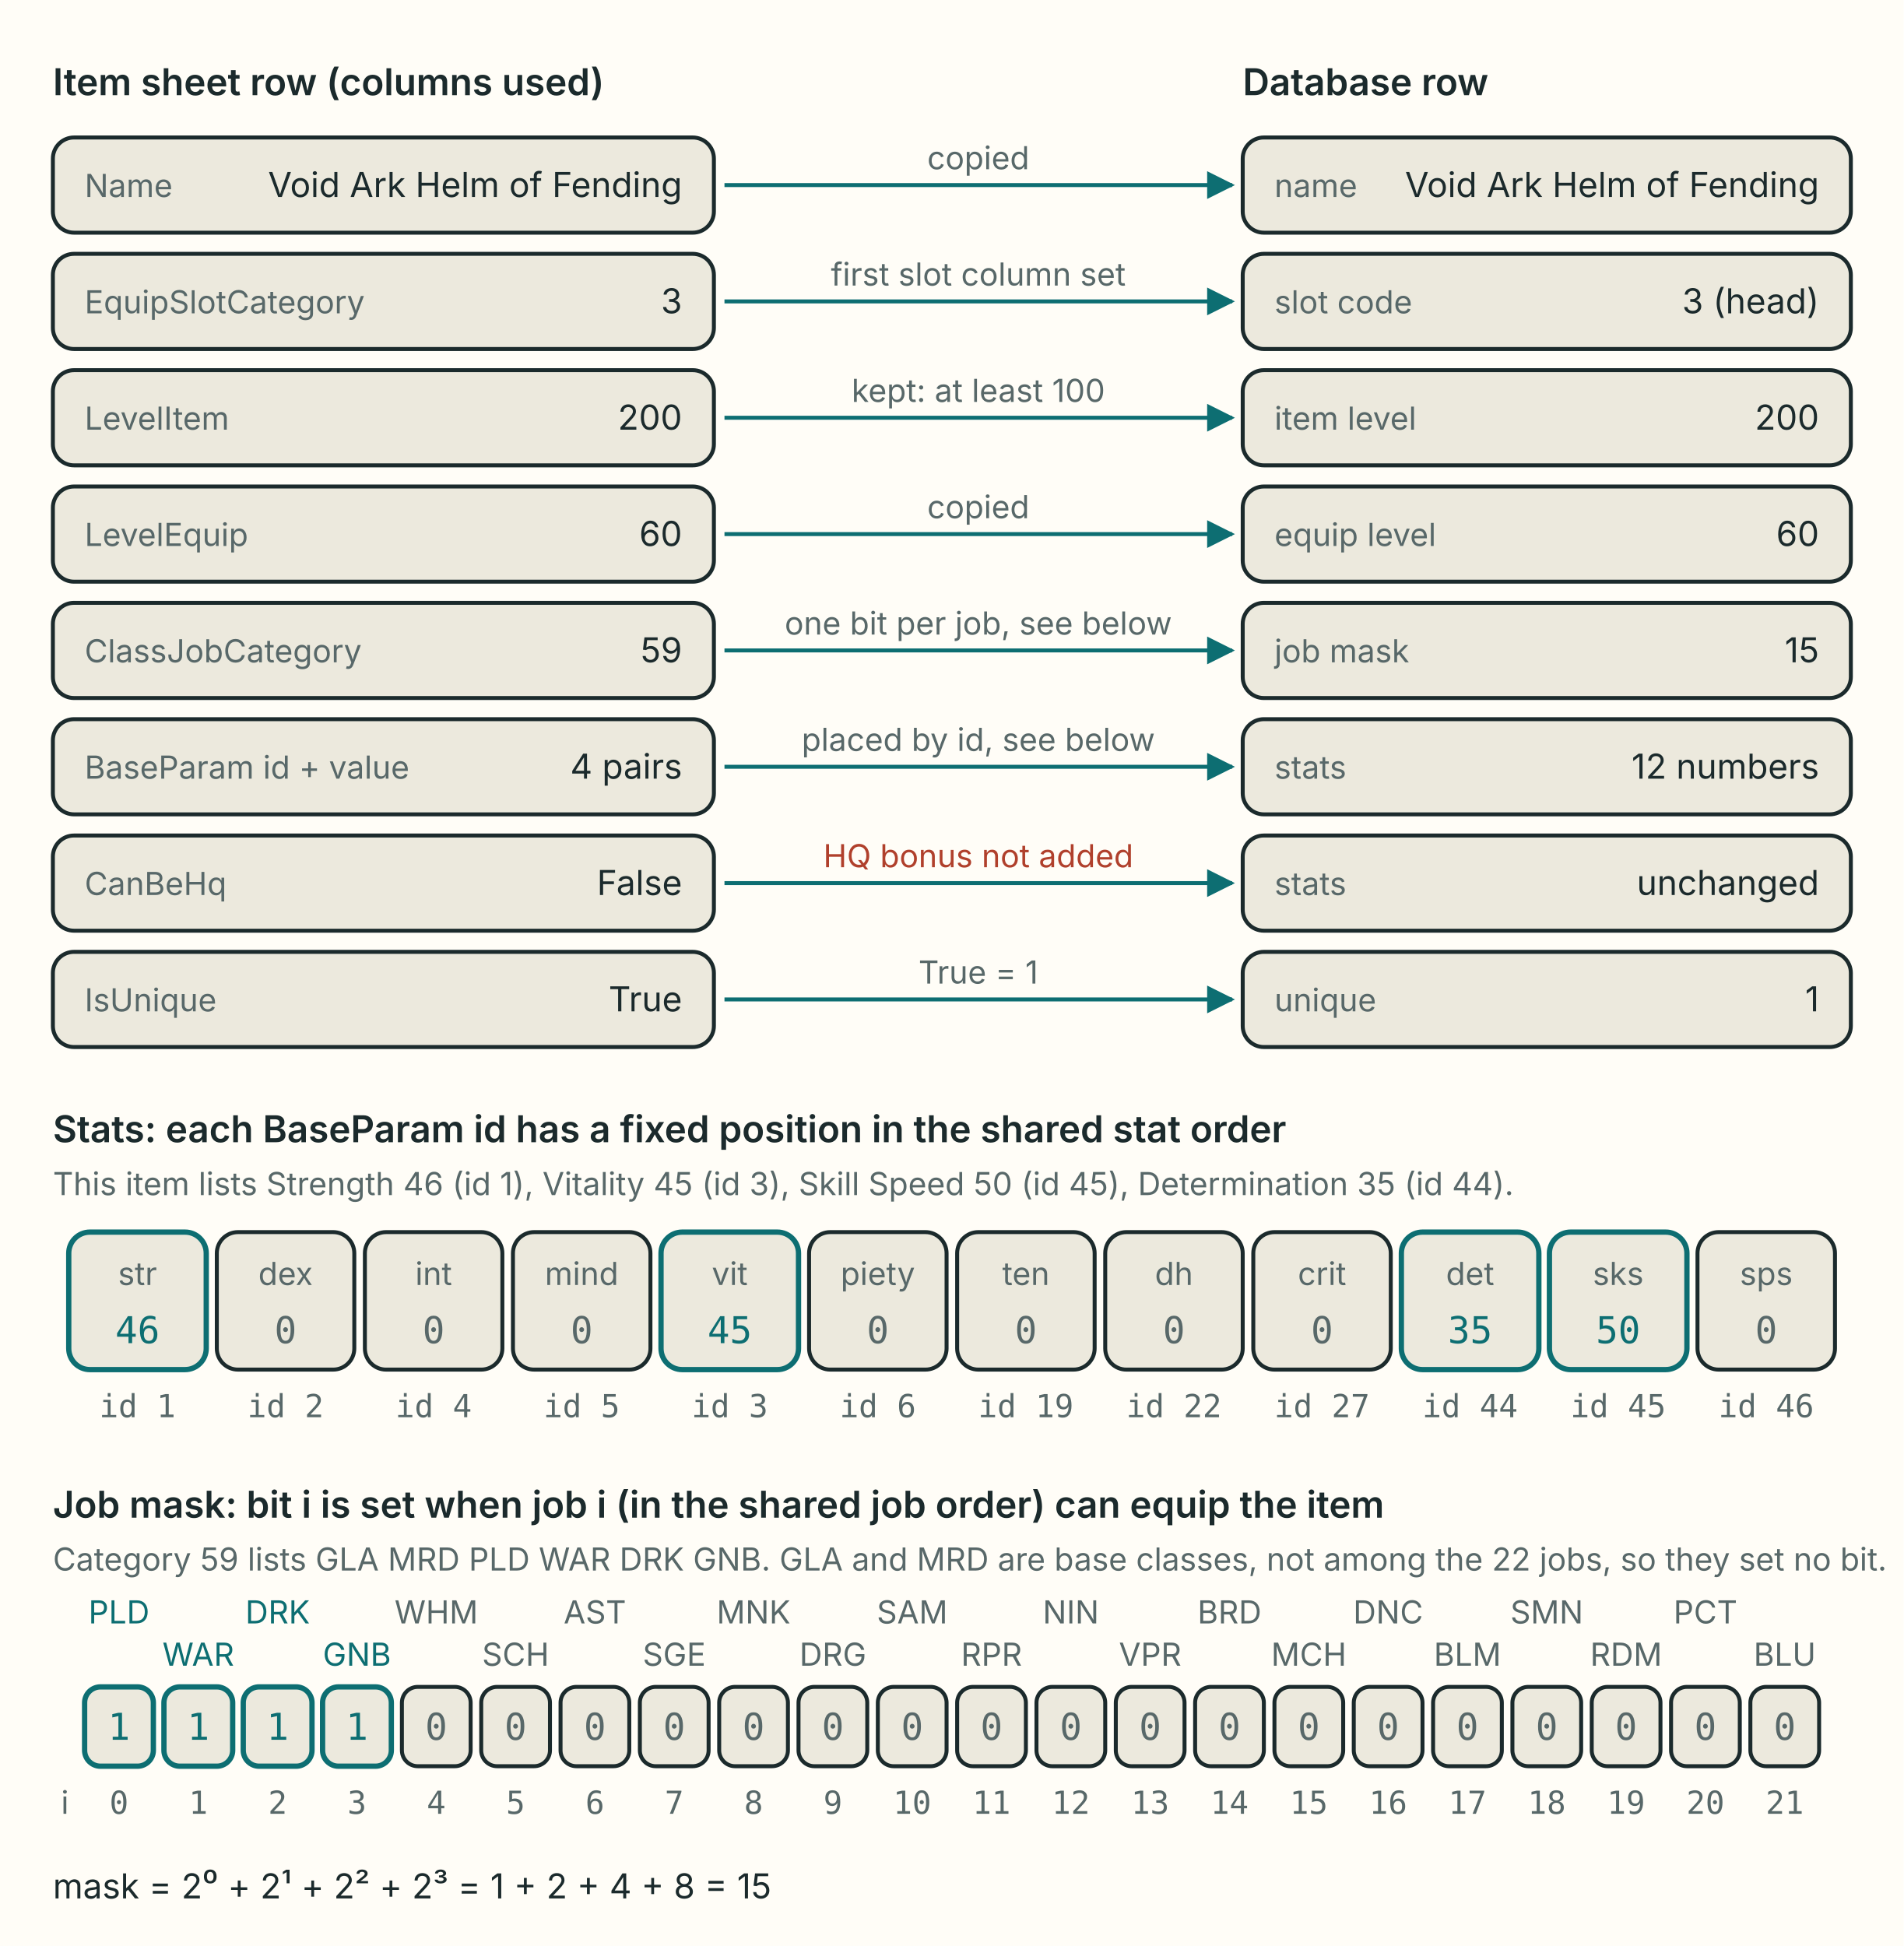
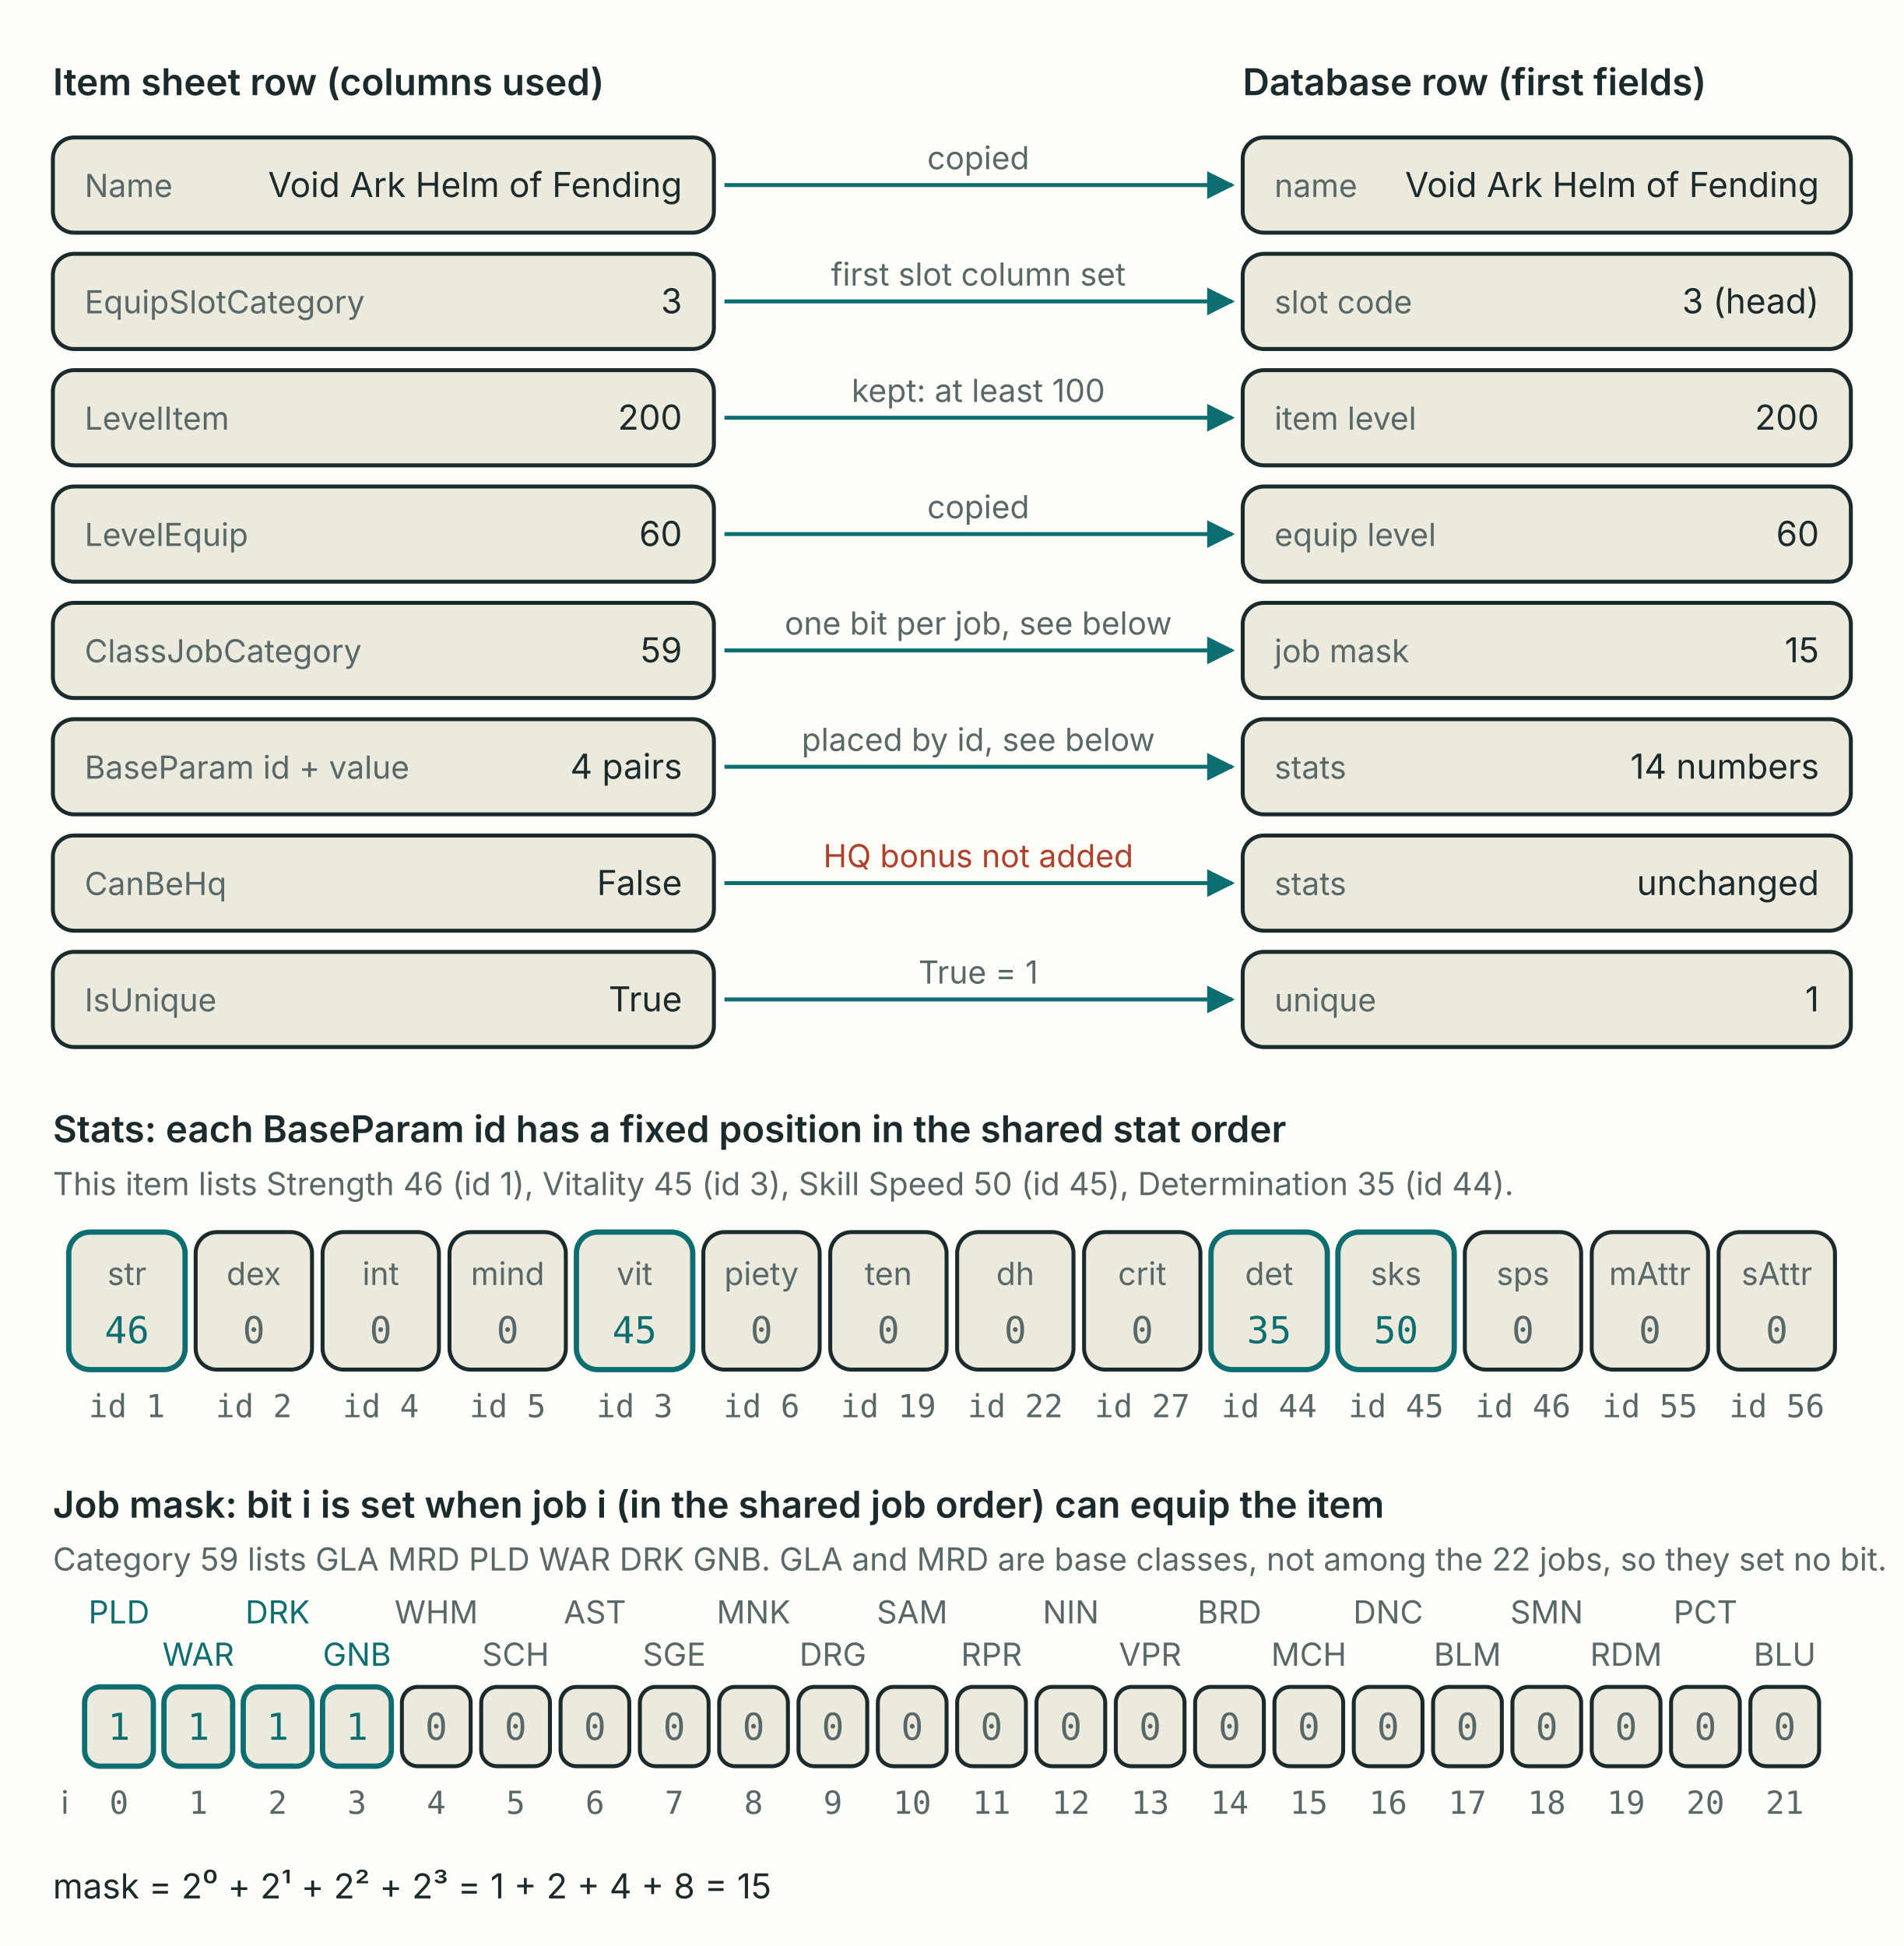
<svg xmlns="http://www.w3.org/2000/svg" viewBox="0 0 720 736" role="img" aria-labelledby="t d">
  <style>
    .bg { fill: #fffdf7; }
    .box { fill: #ece9dd; stroke: #1b2a2c; stroke-width: 1.5; }
    .on { fill: #ece9dd; stroke: #0d6e72; stroke-width: 2; }
    .fg { fill: #1b2a2c; }
    .muted { fill: #586869; }
    .accent { fill: #0d6e72; }
    .bad { fill: #b0402c; }
    .flow { fill: none; stroke: #0d6e72; stroke-width: 1.5; }
    .head { fill: #0d6e72; }
    text { font-family: system-ui, -apple-system, "Segoe UI", sans-serif; font-size: 13px; }
    .s { font-size: 12px; }
    .h { font-size: 14px; font-weight: 600; }
    .num { font-family: ui-monospace, Consolas, monospace; font-size: 14px; }
    .nums { font-family: ui-monospace, Consolas, monospace; font-size: 12px; }
    @media (prefers-color-scheme: dark) {
      .bg { fill: #142023; }
      .box { fill: #1b2b2e; stroke: #e5eeed; }
      .on { fill: #1b2b2e; stroke: #4cc2b6; }
      .fg { fill: #e5eeed; }
      .muted { fill: #92a5a5; }
      .accent { fill: #4cc2b6; }
      .bad { fill: #f08a74; }
      .flow { stroke: #4cc2b6; }
      .head { fill: #4cc2b6; }
    }
  </style>
  <defs>
    <marker id="arrow" viewBox="0 0 10 10" refX="9" refY="5" markerWidth="7" markerHeight="7" orient="auto-start-reverse">
      <path d="M0,0 L10,5 L0,10 z" class="head" />
    </marker>
  </defs>
  <rect class="bg" x="0" y="0" width="720" height="736" />
  <text class="fg h" x="20" y="36">Item sheet row (columns used)</text>
-   <text class="fg h" x="470" y="36">Database row</text>
+   <text class="fg h" x="470" y="36">Database row (first fields)</text>
  <rect class="box" x="20" y="52" width="250" height="36" rx="8" />
  <text class="muted s" x="32" y="74.5">Name</text>
  <text class="fg" x="258" y="74.5" text-anchor="end">Void Ark Helm of Fending</text>
  <line class="flow" x1="274" y1="70.0" x2="466" y2="70.0" marker-end="url(#arrow)" />
  <text class="muted s" x="370.0" y="64.0" text-anchor="middle">copied</text>
  <rect class="box" x="470" y="52" width="230" height="36" rx="8" />
  <text class="muted s" x="482" y="74.5">name</text>
  <text class="fg" x="688" y="74.5" text-anchor="end">Void Ark Helm of Fending</text>
  <rect class="box" x="20" y="96" width="250" height="36" rx="8" />
  <text class="muted s" x="32" y="118.5">EquipSlotCategory</text>
  <text class="fg" x="258" y="118.5" text-anchor="end">3</text>
  <line class="flow" x1="274" y1="114.0" x2="466" y2="114.0" marker-end="url(#arrow)" />
  <text class="muted s" x="370.0" y="108.0" text-anchor="middle">first slot column set</text>
  <rect class="box" x="470" y="96" width="230" height="36" rx="8" />
  <text class="muted s" x="482" y="118.5">slot code</text>
  <text class="fg" x="688" y="118.5" text-anchor="end">3 (head)</text>
  <rect class="box" x="20" y="140" width="250" height="36" rx="8" />
  <text class="muted s" x="32" y="162.5">LevelItem</text>
  <text class="fg" x="258" y="162.5" text-anchor="end">200</text>
  <line class="flow" x1="274" y1="158.0" x2="466" y2="158.0" marker-end="url(#arrow)" />
  <text class="muted s" x="370.0" y="152.0" text-anchor="middle">kept: at least 100</text>
  <rect class="box" x="470" y="140" width="230" height="36" rx="8" />
  <text class="muted s" x="482" y="162.5">item level</text>
  <text class="fg" x="688" y="162.5" text-anchor="end">200</text>
  <rect class="box" x="20" y="184" width="250" height="36" rx="8" />
  <text class="muted s" x="32" y="206.5">LevelEquip</text>
  <text class="fg" x="258" y="206.5" text-anchor="end">60</text>
  <line class="flow" x1="274" y1="202.0" x2="466" y2="202.0" marker-end="url(#arrow)" />
  <text class="muted s" x="370.0" y="196.0" text-anchor="middle">copied</text>
  <rect class="box" x="470" y="184" width="230" height="36" rx="8" />
  <text class="muted s" x="482" y="206.5">equip level</text>
  <text class="fg" x="688" y="206.5" text-anchor="end">60</text>
  <rect class="box" x="20" y="228" width="250" height="36" rx="8" />
  <text class="muted s" x="32" y="250.5">ClassJobCategory</text>
  <text class="fg" x="258" y="250.5" text-anchor="end">59</text>
  <line class="flow" x1="274" y1="246.0" x2="466" y2="246.0" marker-end="url(#arrow)" />
  <text class="muted s" x="370.0" y="240.0" text-anchor="middle">one bit per job, see below</text>
  <rect class="box" x="470" y="228" width="230" height="36" rx="8" />
  <text class="muted s" x="482" y="250.5">job mask</text>
  <text class="fg" x="688" y="250.5" text-anchor="end">15</text>
  <rect class="box" x="20" y="272" width="250" height="36" rx="8" />
  <text class="muted s" x="32" y="294.5">BaseParam id + value</text>
  <text class="fg" x="258" y="294.5" text-anchor="end">4 pairs</text>
  <line class="flow" x1="274" y1="290.0" x2="466" y2="290.0" marker-end="url(#arrow)" />
  <text class="muted s" x="370.0" y="284.0" text-anchor="middle">placed by id, see below</text>
  <rect class="box" x="470" y="272" width="230" height="36" rx="8" />
  <text class="muted s" x="482" y="294.5">stats</text>
-   <text class="fg" x="688" y="294.5" text-anchor="end">12 numbers</text>
+   <text class="fg" x="688" y="294.5" text-anchor="end">14 numbers</text>
  <rect class="box" x="20" y="316" width="250" height="36" rx="8" />
  <text class="muted s" x="32" y="338.5">CanBeHq</text>
  <text class="fg" x="258" y="338.5" text-anchor="end">False</text>
  <line class="flow" x1="274" y1="334.0" x2="466" y2="334.0" marker-end="url(#arrow)" />
  <text class="bad s" x="370.0" y="328.0" text-anchor="middle">HQ bonus not added</text>
  <rect class="box" x="470" y="316" width="230" height="36" rx="8" />
  <text class="muted s" x="482" y="338.5">stats</text>
  <text class="fg" x="688" y="338.5" text-anchor="end">unchanged</text>
  <rect class="box" x="20" y="360" width="250" height="36" rx="8" />
  <text class="muted s" x="32" y="382.5">IsUnique</text>
  <text class="fg" x="258" y="382.5" text-anchor="end">True</text>
  <line class="flow" x1="274" y1="378.0" x2="466" y2="378.0" marker-end="url(#arrow)" />
  <text class="muted s" x="370.0" y="372.0" text-anchor="middle">True = 1</text>
  <rect class="box" x="470" y="360" width="230" height="36" rx="8" />
  <text class="muted s" x="482" y="382.5">unique</text>
  <text class="fg" x="688" y="382.5" text-anchor="end">1</text>
  <text class="fg h" x="20" y="432">Stats: each BaseParam id has a fixed position in the shared stat order</text>
  <text class="muted s" x="20" y="452">This item lists Strength 46 (id 1), Vitality 45 (id 3), Skill Speed 50 (id 45), Determination 35 (id 44).</text>
-   <rect class="on" x="26.0" y="466" width="52" height="52" rx="8" />
-   <text class="muted s" x="52.0" y="486" text-anchor="middle">str</text>
-   <text class="accent num" x="52.0" y="508" text-anchor="middle">46</text>
-   <text class="muted nums" x="52.0" y="536" text-anchor="middle">id 1</text>
-   <rect class="box" x="82.0" y="466" width="52" height="52" rx="8" />
-   <text class="muted s" x="108.0" y="486" text-anchor="middle">dex</text>
-   <text class="muted num" x="108.0" y="508" text-anchor="middle">0</text>
-   <text class="muted nums" x="108.0" y="536" text-anchor="middle">id 2</text>
-   <rect class="box" x="138.0" y="466" width="52" height="52" rx="8" />
-   <text class="muted s" x="164.0" y="486" text-anchor="middle">int</text>
-   <text class="muted num" x="164.0" y="508" text-anchor="middle">0</text>
-   <text class="muted nums" x="164.0" y="536" text-anchor="middle">id 4</text>
-   <rect class="box" x="194.0" y="466" width="52" height="52" rx="8" />
-   <text class="muted s" x="220.0" y="486" text-anchor="middle">mind</text>
-   <text class="muted num" x="220.0" y="508" text-anchor="middle">0</text>
-   <text class="muted nums" x="220.0" y="536" text-anchor="middle">id 5</text>
-   <rect class="on" x="250.0" y="466" width="52" height="52" rx="8" />
-   <text class="muted s" x="276.0" y="486" text-anchor="middle">vit</text>
-   <text class="accent num" x="276.0" y="508" text-anchor="middle">45</text>
-   <text class="muted nums" x="276.0" y="536" text-anchor="middle">id 3</text>
-   <rect class="box" x="306.0" y="466" width="52" height="52" rx="8" />
-   <text class="muted s" x="332.0" y="486" text-anchor="middle">piety</text>
-   <text class="muted num" x="332.0" y="508" text-anchor="middle">0</text>
-   <text class="muted nums" x="332.0" y="536" text-anchor="middle">id 6</text>
-   <rect class="box" x="362.0" y="466" width="52" height="52" rx="8" />
-   <text class="muted s" x="388.0" y="486" text-anchor="middle">ten</text>
-   <text class="muted num" x="388.0" y="508" text-anchor="middle">0</text>
-   <text class="muted nums" x="388.0" y="536" text-anchor="middle">id 19</text>
-   <rect class="box" x="418.0" y="466" width="52" height="52" rx="8" />
-   <text class="muted s" x="444.0" y="486" text-anchor="middle">dh</text>
-   <text class="muted num" x="444.0" y="508" text-anchor="middle">0</text>
-   <text class="muted nums" x="444.0" y="536" text-anchor="middle">id 22</text>
-   <rect class="box" x="474.0" y="466" width="52" height="52" rx="8" />
-   <text class="muted s" x="500.0" y="486" text-anchor="middle">crit</text>
-   <text class="muted num" x="500.0" y="508" text-anchor="middle">0</text>
-   <text class="muted nums" x="500.0" y="536" text-anchor="middle">id 27</text>
-   <rect class="on" x="530.0" y="466" width="52" height="52" rx="8" />
-   <text class="muted s" x="556.0" y="486" text-anchor="middle">det</text>
-   <text class="accent num" x="556.0" y="508" text-anchor="middle">35</text>
-   <text class="muted nums" x="556.0" y="536" text-anchor="middle">id 44</text>
-   <rect class="on" x="586.0" y="466" width="52" height="52" rx="8" />
-   <text class="muted s" x="612.0" y="486" text-anchor="middle">sks</text>
-   <text class="accent num" x="612.0" y="508" text-anchor="middle">50</text>
-   <text class="muted nums" x="612.0" y="536" text-anchor="middle">id 45</text>
-   <rect class="box" x="642.0" y="466" width="52" height="52" rx="8" />
-   <text class="muted s" x="668.0" y="486" text-anchor="middle">sps</text>
-   <text class="muted num" x="668.0" y="508" text-anchor="middle">0</text>
-   <text class="muted nums" x="668.0" y="536" text-anchor="middle">id 46</text>
+   <rect class="on" x="26.0" y="466" width="44" height="52" rx="8" />
+   <text class="muted s" x="48.0" y="486" text-anchor="middle">str</text>
+   <text class="accent num" x="48.0" y="508" text-anchor="middle">46</text>
+   <text class="muted nums" x="48.0" y="536" text-anchor="middle">id 1</text>
+   <rect class="box" x="74.0" y="466" width="44" height="52" rx="8" />
+   <text class="muted s" x="96.0" y="486" text-anchor="middle">dex</text>
+   <text class="muted num" x="96.0" y="508" text-anchor="middle">0</text>
+   <text class="muted nums" x="96.0" y="536" text-anchor="middle">id 2</text>
+   <rect class="box" x="122.0" y="466" width="44" height="52" rx="8" />
+   <text class="muted s" x="144.0" y="486" text-anchor="middle">int</text>
+   <text class="muted num" x="144.0" y="508" text-anchor="middle">0</text>
+   <text class="muted nums" x="144.0" y="536" text-anchor="middle">id 4</text>
+   <rect class="box" x="170.0" y="466" width="44" height="52" rx="8" />
+   <text class="muted s" x="192.0" y="486" text-anchor="middle">mind</text>
+   <text class="muted num" x="192.0" y="508" text-anchor="middle">0</text>
+   <text class="muted nums" x="192.0" y="536" text-anchor="middle">id 5</text>
+   <rect class="on" x="218.0" y="466" width="44" height="52" rx="8" />
+   <text class="muted s" x="240.0" y="486" text-anchor="middle">vit</text>
+   <text class="accent num" x="240.0" y="508" text-anchor="middle">45</text>
+   <text class="muted nums" x="240.0" y="536" text-anchor="middle">id 3</text>
+   <rect class="box" x="266.0" y="466" width="44" height="52" rx="8" />
+   <text class="muted s" x="288.0" y="486" text-anchor="middle">piety</text>
+   <text class="muted num" x="288.0" y="508" text-anchor="middle">0</text>
+   <text class="muted nums" x="288.0" y="536" text-anchor="middle">id 6</text>
+   <rect class="box" x="314.0" y="466" width="44" height="52" rx="8" />
+   <text class="muted s" x="336.0" y="486" text-anchor="middle">ten</text>
+   <text class="muted num" x="336.0" y="508" text-anchor="middle">0</text>
+   <text class="muted nums" x="336.0" y="536" text-anchor="middle">id 19</text>
+   <rect class="box" x="362.0" y="466" width="44" height="52" rx="8" />
+   <text class="muted s" x="384.0" y="486" text-anchor="middle">dh</text>
+   <text class="muted num" x="384.0" y="508" text-anchor="middle">0</text>
+   <text class="muted nums" x="384.0" y="536" text-anchor="middle">id 22</text>
+   <rect class="box" x="410.0" y="466" width="44" height="52" rx="8" />
+   <text class="muted s" x="432.0" y="486" text-anchor="middle">crit</text>
+   <text class="muted num" x="432.0" y="508" text-anchor="middle">0</text>
+   <text class="muted nums" x="432.0" y="536" text-anchor="middle">id 27</text>
+   <rect class="on" x="458.0" y="466" width="44" height="52" rx="8" />
+   <text class="muted s" x="480.0" y="486" text-anchor="middle">det</text>
+   <text class="accent num" x="480.0" y="508" text-anchor="middle">35</text>
+   <text class="muted nums" x="480.0" y="536" text-anchor="middle">id 44</text>
+   <rect class="on" x="506.0" y="466" width="44" height="52" rx="8" />
+   <text class="muted s" x="528.0" y="486" text-anchor="middle">sks</text>
+   <text class="accent num" x="528.0" y="508" text-anchor="middle">50</text>
+   <text class="muted nums" x="528.0" y="536" text-anchor="middle">id 45</text>
+   <rect class="box" x="554.0" y="466" width="44" height="52" rx="8" />
+   <text class="muted s" x="576.0" y="486" text-anchor="middle">sps</text>
+   <text class="muted num" x="576.0" y="508" text-anchor="middle">0</text>
+   <text class="muted nums" x="576.0" y="536" text-anchor="middle">id 46</text>
+   <rect class="box" x="602.0" y="466" width="44" height="52" rx="8" />
+   <text class="muted s" x="624.0" y="486" text-anchor="middle">mAttr</text>
+   <text class="muted num" x="624.0" y="508" text-anchor="middle">0</text>
+   <text class="muted nums" x="624.0" y="536" text-anchor="middle">id 55</text>
+   <rect class="box" x="650.0" y="466" width="44" height="52" rx="8" />
+   <text class="muted s" x="672.0" y="486" text-anchor="middle">sAttr</text>
+   <text class="muted num" x="672.0" y="508" text-anchor="middle">0</text>
+   <text class="muted nums" x="672.0" y="536" text-anchor="middle">id 56</text>
  <text class="fg h" x="20" y="574">Job mask: bit i is set when job i (in the shared job order) can equip the item</text>
  <text class="muted s" x="20" y="594">Category 59 lists GLA MRD PLD WAR DRK GNB. GLA and MRD are base classes, not among the 22 jobs, so they set no bit.</text>
  <text class="accent s" x="45.0" y="614" text-anchor="middle">PLD</text>
  <rect class="on" x="32.0" y="638" width="26" height="30" rx="6" />
  <text class="accent num" x="45.0" y="658" text-anchor="middle">1</text>
  <text class="muted nums" x="45.0" y="686" text-anchor="middle">0</text>
  <text class="accent s" x="75.0" y="630" text-anchor="middle">WAR</text>
  <rect class="on" x="62.0" y="638" width="26" height="30" rx="6" />
  <text class="accent num" x="75.0" y="658" text-anchor="middle">1</text>
  <text class="muted nums" x="75.0" y="686" text-anchor="middle">1</text>
  <text class="accent s" x="105.0" y="614" text-anchor="middle">DRK</text>
  <rect class="on" x="92.0" y="638" width="26" height="30" rx="6" />
  <text class="accent num" x="105.0" y="658" text-anchor="middle">1</text>
  <text class="muted nums" x="105.0" y="686" text-anchor="middle">2</text>
  <text class="accent s" x="135.0" y="630" text-anchor="middle">GNB</text>
  <rect class="on" x="122.0" y="638" width="26" height="30" rx="6" />
  <text class="accent num" x="135.0" y="658" text-anchor="middle">1</text>
  <text class="muted nums" x="135.0" y="686" text-anchor="middle">3</text>
  <text class="muted s" x="165.0" y="614" text-anchor="middle">WHM</text>
  <rect class="box" x="152.0" y="638" width="26" height="30" rx="6" />
  <text class="muted num" x="165.0" y="658" text-anchor="middle">0</text>
  <text class="muted nums" x="165.0" y="686" text-anchor="middle">4</text>
  <text class="muted s" x="195.0" y="630" text-anchor="middle">SCH</text>
  <rect class="box" x="182.0" y="638" width="26" height="30" rx="6" />
  <text class="muted num" x="195.0" y="658" text-anchor="middle">0</text>
  <text class="muted nums" x="195.0" y="686" text-anchor="middle">5</text>
  <text class="muted s" x="225.0" y="614" text-anchor="middle">AST</text>
  <rect class="box" x="212.0" y="638" width="26" height="30" rx="6" />
  <text class="muted num" x="225.0" y="658" text-anchor="middle">0</text>
  <text class="muted nums" x="225.0" y="686" text-anchor="middle">6</text>
  <text class="muted s" x="255.0" y="630" text-anchor="middle">SGE</text>
  <rect class="box" x="242.0" y="638" width="26" height="30" rx="6" />
  <text class="muted num" x="255.0" y="658" text-anchor="middle">0</text>
  <text class="muted nums" x="255.0" y="686" text-anchor="middle">7</text>
  <text class="muted s" x="285.0" y="614" text-anchor="middle">MNK</text>
  <rect class="box" x="272.0" y="638" width="26" height="30" rx="6" />
  <text class="muted num" x="285.0" y="658" text-anchor="middle">0</text>
  <text class="muted nums" x="285.0" y="686" text-anchor="middle">8</text>
  <text class="muted s" x="315.0" y="630" text-anchor="middle">DRG</text>
  <rect class="box" x="302.0" y="638" width="26" height="30" rx="6" />
  <text class="muted num" x="315.0" y="658" text-anchor="middle">0</text>
  <text class="muted nums" x="315.0" y="686" text-anchor="middle">9</text>
  <text class="muted s" x="345.0" y="614" text-anchor="middle">SAM</text>
  <rect class="box" x="332.0" y="638" width="26" height="30" rx="6" />
  <text class="muted num" x="345.0" y="658" text-anchor="middle">0</text>
  <text class="muted nums" x="345.0" y="686" text-anchor="middle">10</text>
  <text class="muted s" x="375.0" y="630" text-anchor="middle">RPR</text>
  <rect class="box" x="362.0" y="638" width="26" height="30" rx="6" />
  <text class="muted num" x="375.0" y="658" text-anchor="middle">0</text>
  <text class="muted nums" x="375.0" y="686" text-anchor="middle">11</text>
  <text class="muted s" x="405.0" y="614" text-anchor="middle">NIN</text>
  <rect class="box" x="392.0" y="638" width="26" height="30" rx="6" />
  <text class="muted num" x="405.0" y="658" text-anchor="middle">0</text>
  <text class="muted nums" x="405.0" y="686" text-anchor="middle">12</text>
  <text class="muted s" x="435.0" y="630" text-anchor="middle">VPR</text>
  <rect class="box" x="422.0" y="638" width="26" height="30" rx="6" />
  <text class="muted num" x="435.0" y="658" text-anchor="middle">0</text>
  <text class="muted nums" x="435.0" y="686" text-anchor="middle">13</text>
  <text class="muted s" x="465.0" y="614" text-anchor="middle">BRD</text>
  <rect class="box" x="452.0" y="638" width="26" height="30" rx="6" />
  <text class="muted num" x="465.0" y="658" text-anchor="middle">0</text>
  <text class="muted nums" x="465.0" y="686" text-anchor="middle">14</text>
  <text class="muted s" x="495.0" y="630" text-anchor="middle">MCH</text>
  <rect class="box" x="482.0" y="638" width="26" height="30" rx="6" />
  <text class="muted num" x="495.0" y="658" text-anchor="middle">0</text>
  <text class="muted nums" x="495.0" y="686" text-anchor="middle">15</text>
  <text class="muted s" x="525.0" y="614" text-anchor="middle">DNC</text>
  <rect class="box" x="512.0" y="638" width="26" height="30" rx="6" />
  <text class="muted num" x="525.0" y="658" text-anchor="middle">0</text>
  <text class="muted nums" x="525.0" y="686" text-anchor="middle">16</text>
  <text class="muted s" x="555.0" y="630" text-anchor="middle">BLM</text>
  <rect class="box" x="542.0" y="638" width="26" height="30" rx="6" />
  <text class="muted num" x="555.0" y="658" text-anchor="middle">0</text>
  <text class="muted nums" x="555.0" y="686" text-anchor="middle">17</text>
  <text class="muted s" x="585.0" y="614" text-anchor="middle">SMN</text>
  <rect class="box" x="572.0" y="638" width="26" height="30" rx="6" />
  <text class="muted num" x="585.0" y="658" text-anchor="middle">0</text>
  <text class="muted nums" x="585.0" y="686" text-anchor="middle">18</text>
  <text class="muted s" x="615.0" y="630" text-anchor="middle">RDM</text>
  <rect class="box" x="602.0" y="638" width="26" height="30" rx="6" />
  <text class="muted num" x="615.0" y="658" text-anchor="middle">0</text>
  <text class="muted nums" x="615.0" y="686" text-anchor="middle">19</text>
  <text class="muted s" x="645.0" y="614" text-anchor="middle">PCT</text>
  <rect class="box" x="632.0" y="638" width="26" height="30" rx="6" />
  <text class="muted num" x="645.0" y="658" text-anchor="middle">0</text>
  <text class="muted nums" x="645.0" y="686" text-anchor="middle">20</text>
  <text class="muted s" x="675.0" y="630" text-anchor="middle">BLU</text>
  <rect class="box" x="662.0" y="638" width="26" height="30" rx="6" />
  <text class="muted num" x="675.0" y="658" text-anchor="middle">0</text>
  <text class="muted nums" x="675.0" y="686" text-anchor="middle">21</text>
  <text class="muted s" x="26.0" y="686" text-anchor="end">i</text>
  <text class="fg" x="20" y="718">mask = 2⁰ + 2¹ + 2² + 2³ = 1 + 2 + 4 + 8 = 15</text>
</svg>
